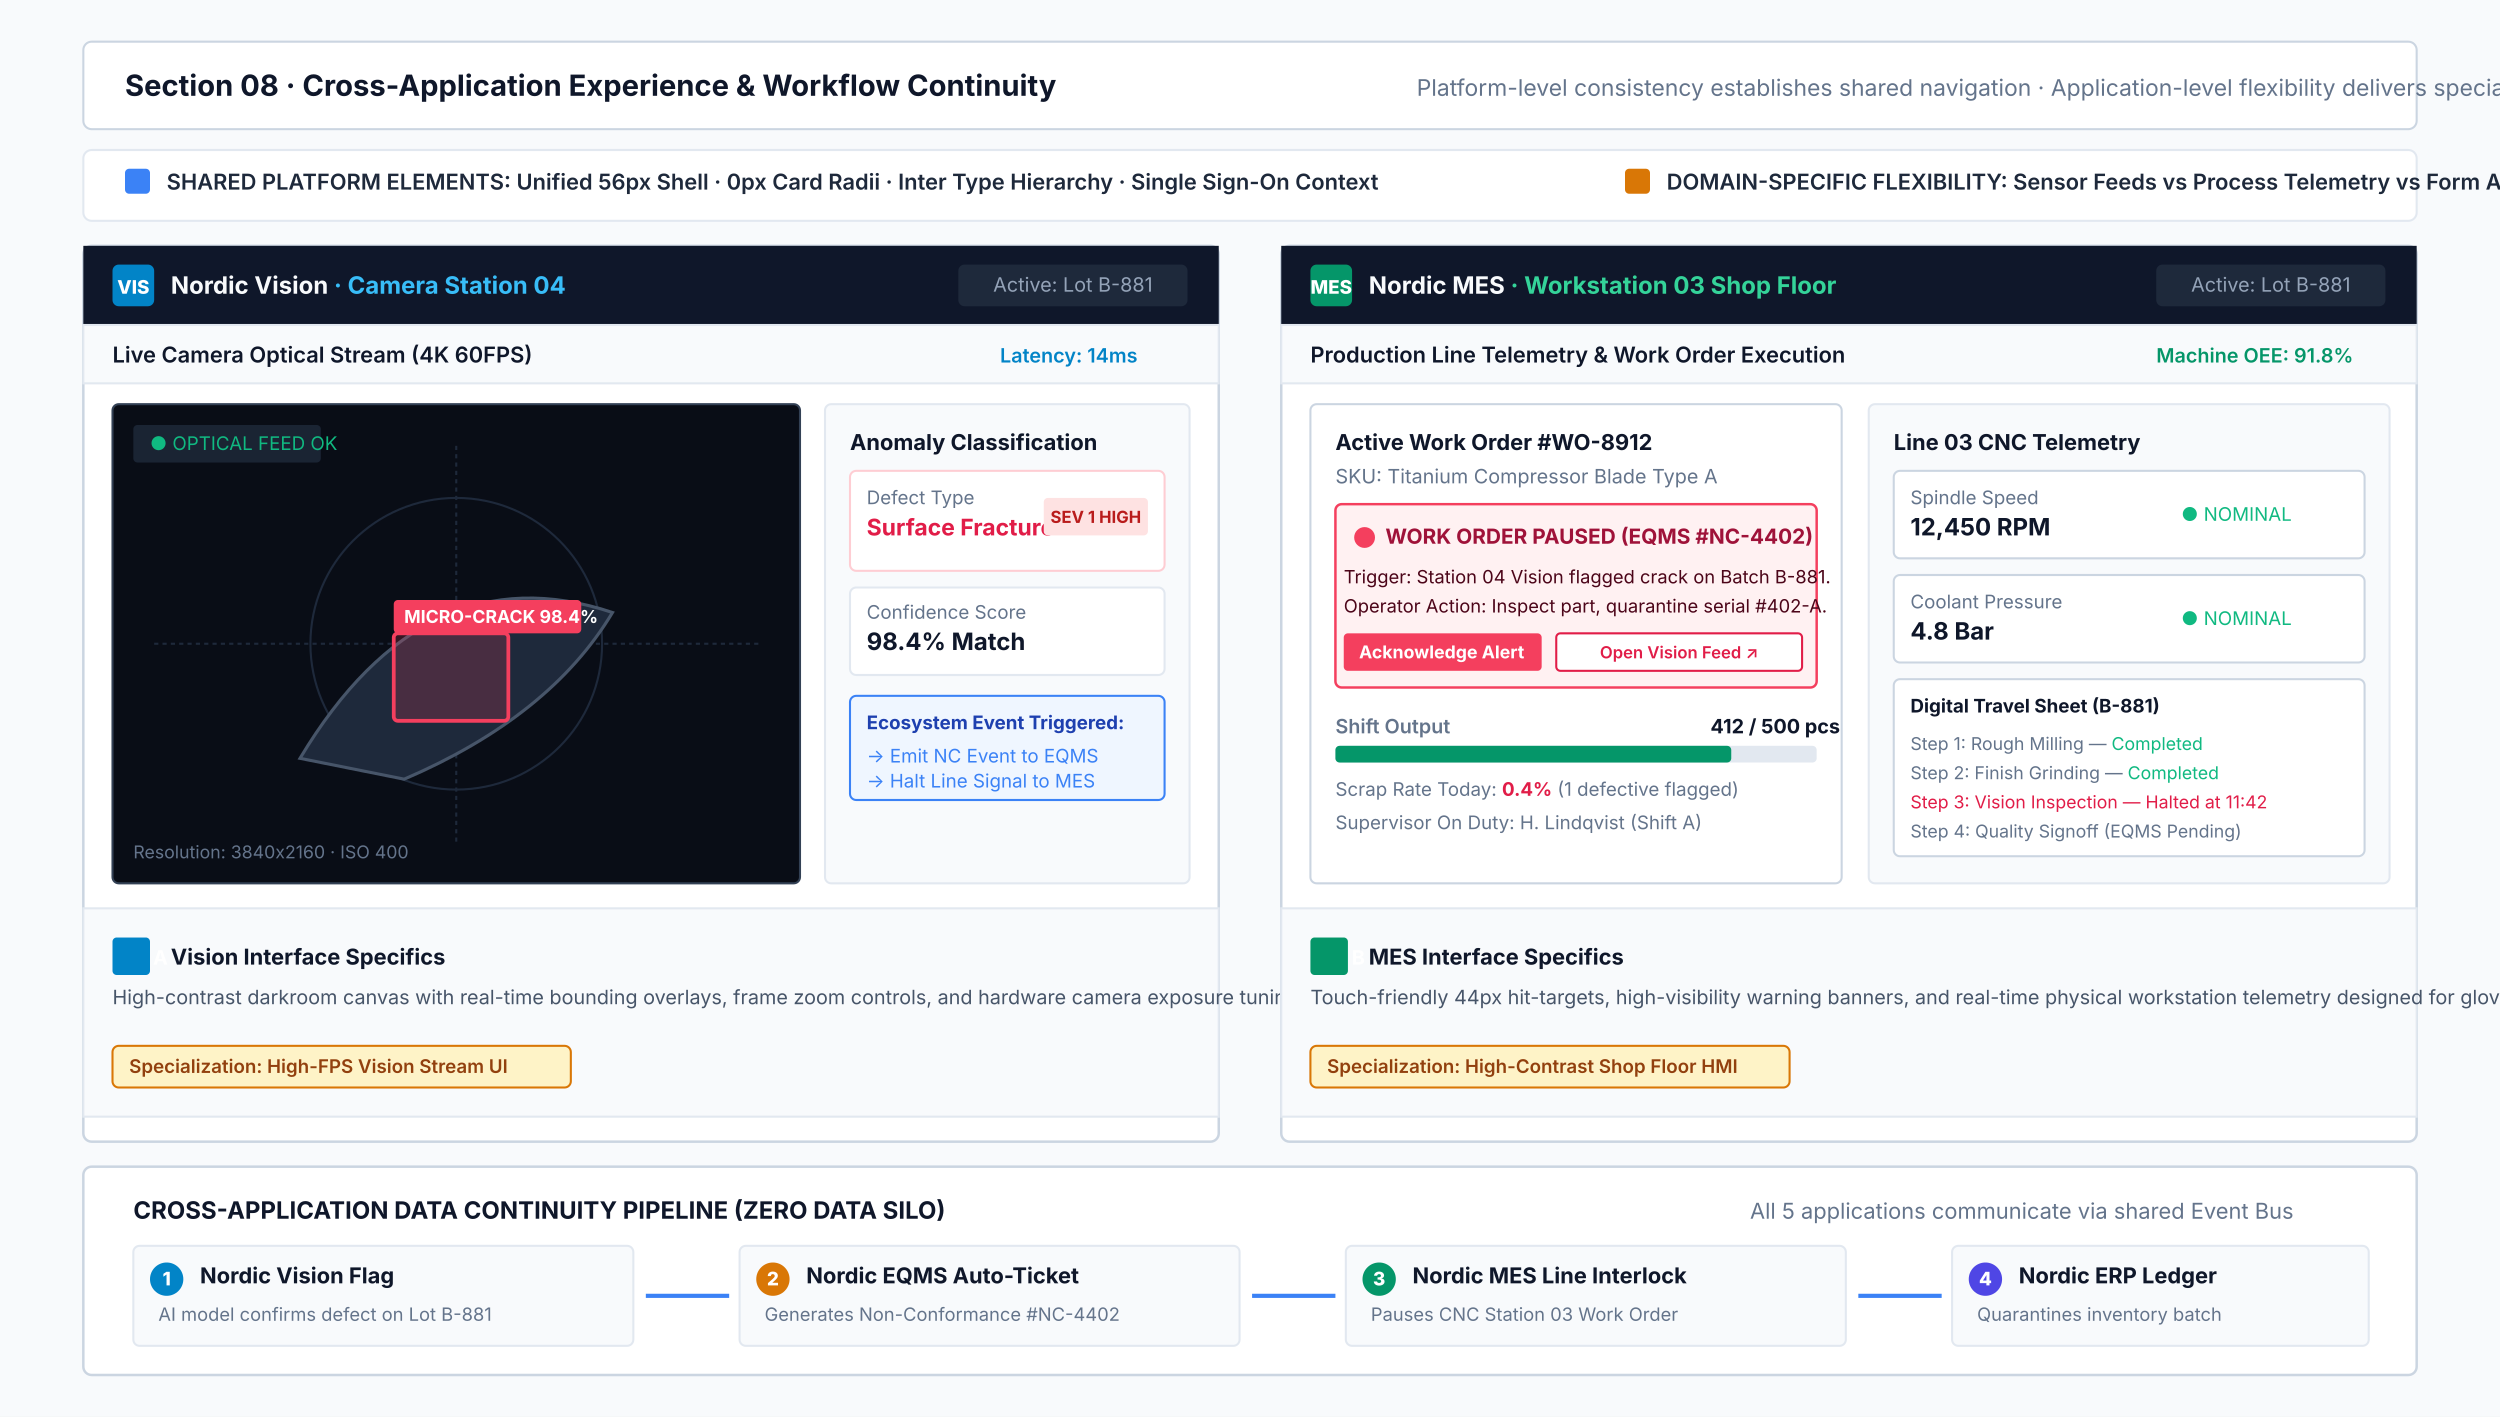
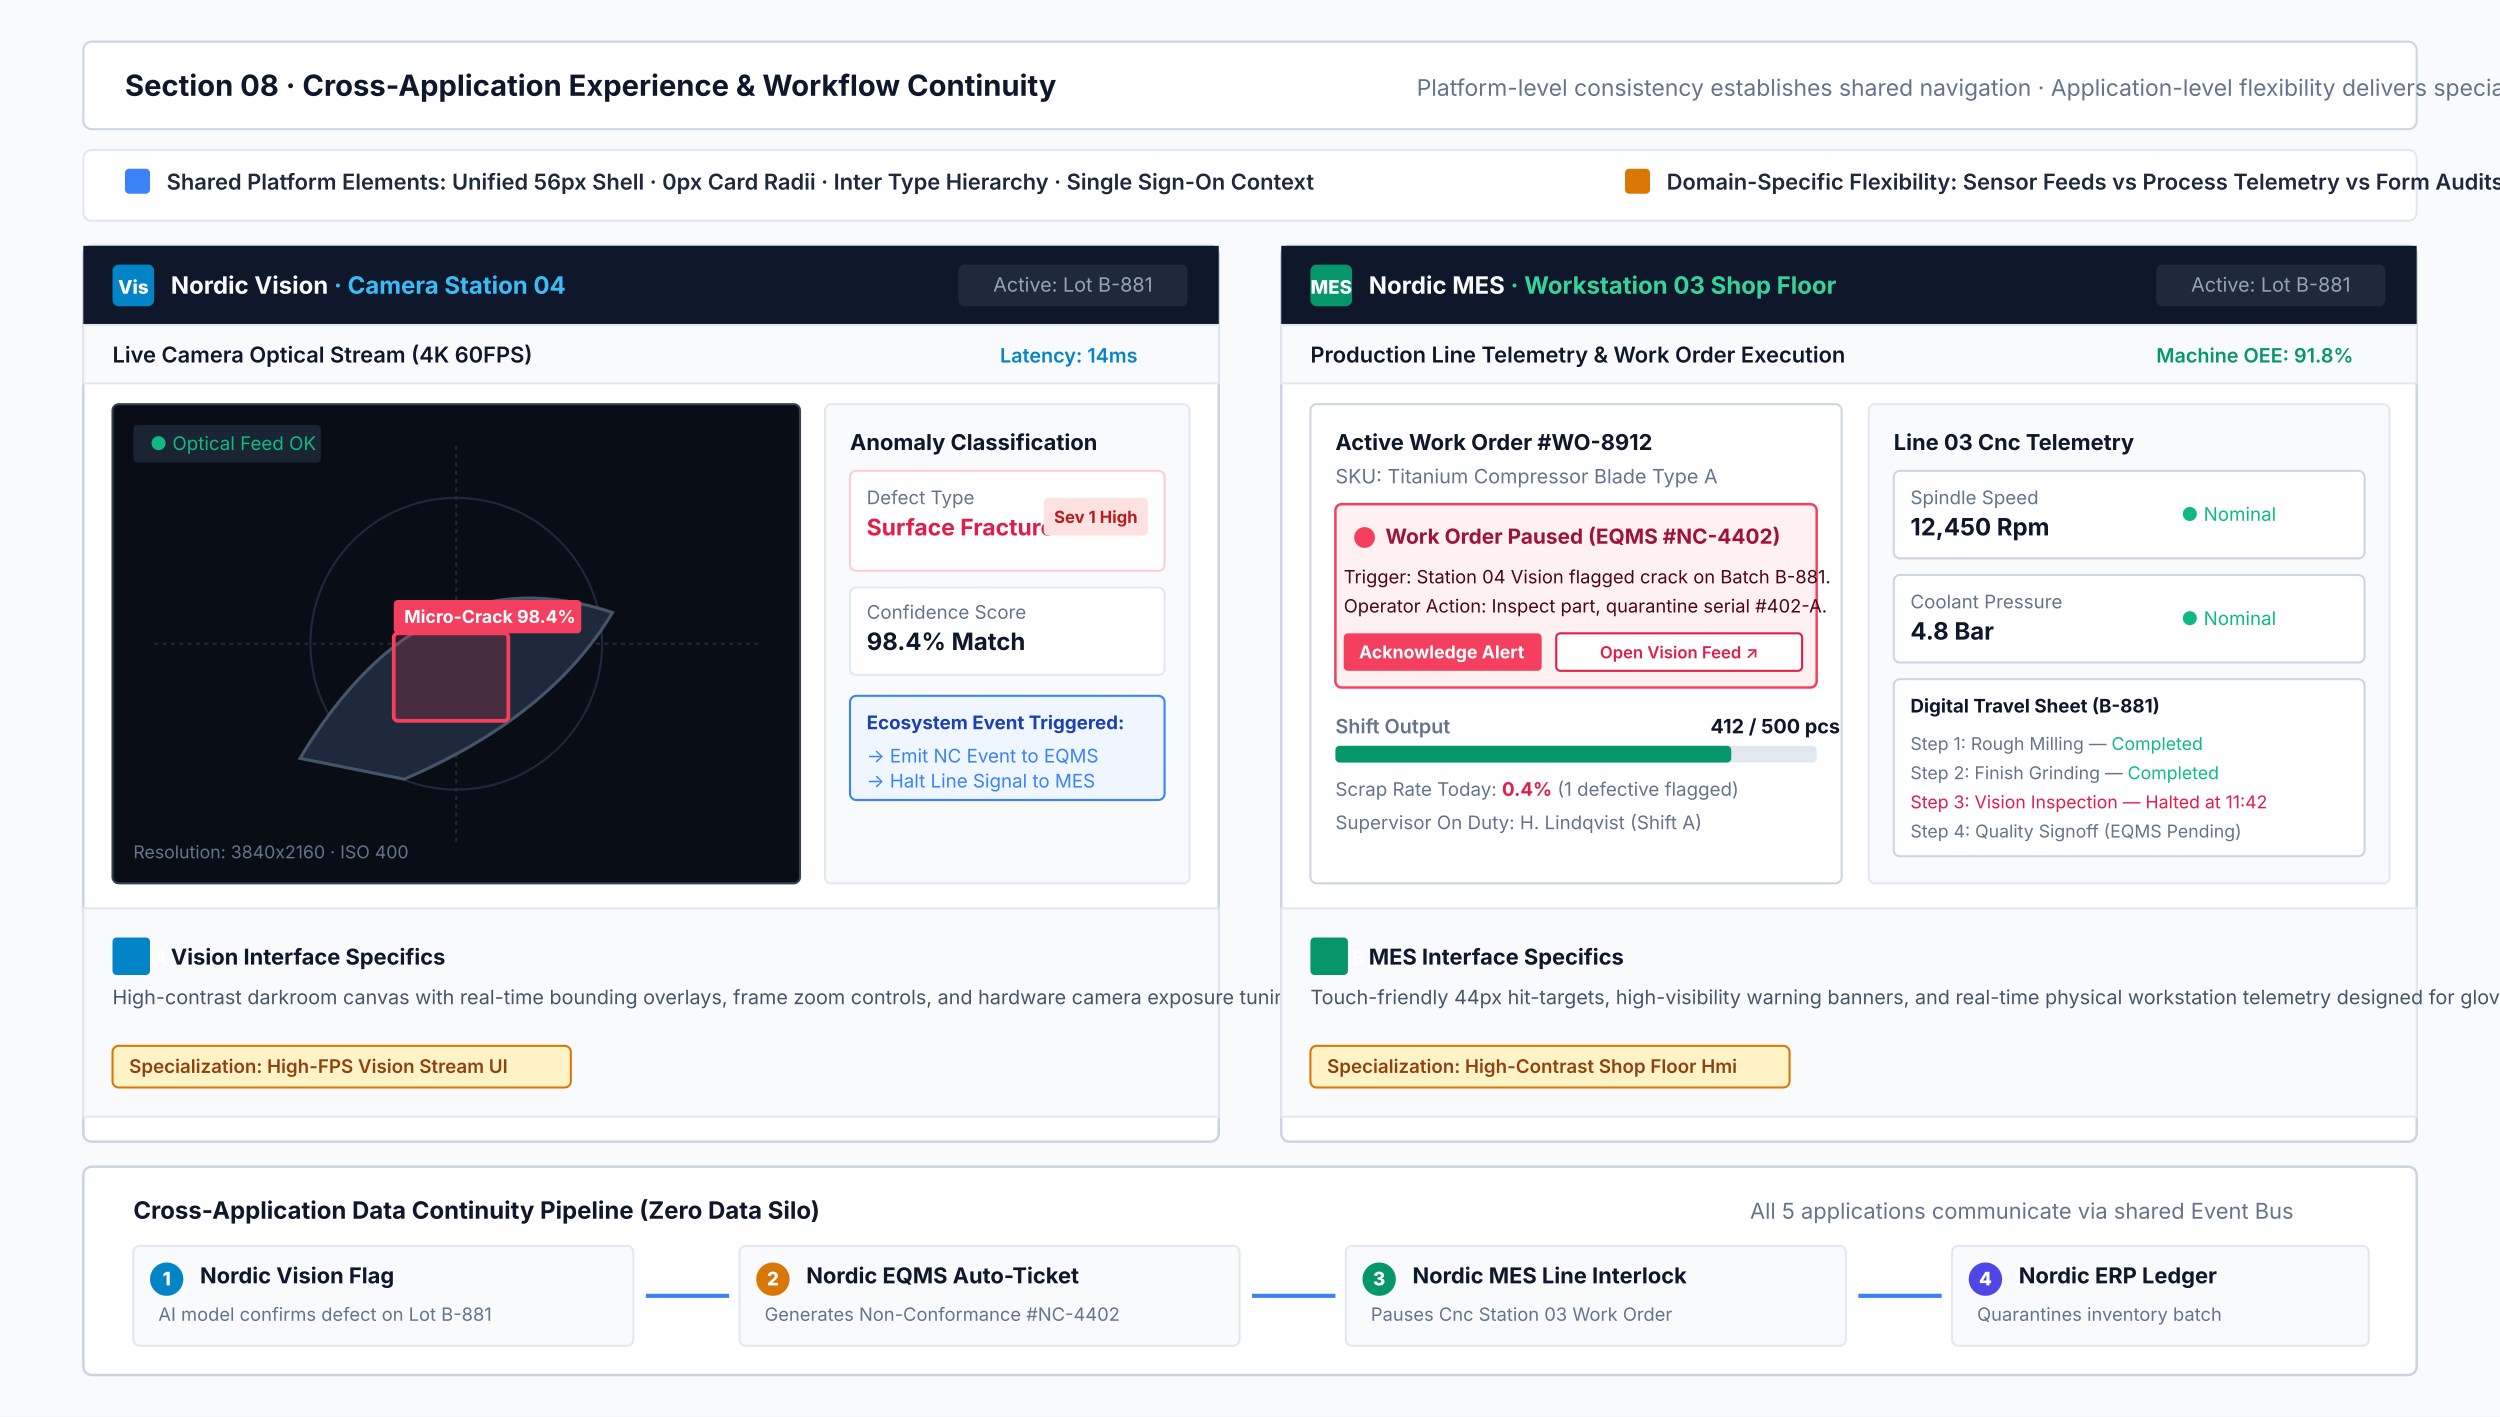
<svg xmlns="http://www.w3.org/2000/svg" viewBox="0 0 1200 680" width="100%" height="100%">
  <defs>
    <style>
      .bg { fill: #f8fafc; }
      .font-sans { font-family: -apple-system, BlinkMacSystemFont, "Inter", "Segoe UI", sans-serif; }
      .app-window { fill: #ffffff; stroke: #cbd5e1; stroke-width: 1.2; rx: 4; }
      .window-header { fill: #0f172a; }
      .panel-dark { fill: #0b1120; stroke: #1e293b; stroke-width: 1; rx: 3; }
      .panel-light { fill: #f1f5f9; stroke: #e2e8f0; stroke-width: 1; rx: 3; }
      .tag-vision { fill: #0284c7; }
      .tag-mes { fill: #059669; }
      .tag-eqms { fill: #d97706; }
      .connector-line { stroke: #0284c7; stroke-width: 2.5; stroke-dasharray: 6 4; fill: none; }
      .flow-card { fill: #ffffff; stroke: #0284c7; stroke-width: 1.5; rx: 4; filter: drop-shadow(0 4px 6px rgba(0,0,0,0.06)); }
      .shared-badge { fill: #eff6ff; stroke: #3b82f6; stroke-width: 1; rx: 3; }
      .diff-badge { fill: #fef3c7; stroke: #d97706; stroke-width: 1; rx: 3; }
    </style>
  </defs>
  <rect width="1200" height="680" class="bg" />
  <rect x="40" y="20" width="1120" height="42" fill="#ffffff" stroke="#cbd5e1" stroke-width="1" rx="4" />
  <text x="60" y="46" class="font-sans" font-size="14px" font-weight="700" fill="#0f172a">Section 08 · Cross-Application Experience &amp; Workflow Continuity</text>
  <text x="680" y="46" class="font-sans" font-size="11px" fill="#64748b">Platform-level consistency establishes shared navigation · Application-level flexibility delivers specialized depth</text>
  <g transform="translate(40, 72)">
    <rect width="1120" height="34" fill="#ffffff" stroke="#e2e8f0" stroke-width="1" rx="4" />
    <g transform="translate(20, 9)">
      <rect width="12" height="12" rx="2" fill="#3b82f6" />
-       <text x="20" y="10" class="font-sans" font-size="10.5px" font-weight="600" fill="#1e293b">SHARED PLATFORM ELEMENTS: Unified 56px Shell · 0px Card Radii · Inter Type Hierarchy · Single Sign-On Context</text>
+       <text x="20" y="10" class="font-sans" font-size="10.5px" font-weight="600" fill="#1e293b">Shared Platform Elements: Unified 56px Shell · 0px Card Radii · Inter Type Hierarchy · Single Sign-On Context</text>
    </g>
    <g transform="translate(740, 9)">
      <rect width="12" height="12" rx="2" fill="#d97706" />
-       <text x="20" y="10" class="font-sans" font-size="10.5px" font-weight="600" fill="#1e293b">DOMAIN-SPECIFIC FLEXIBILITY: Sensor Feeds vs Process Telemetry vs Form Audits</text>
+       <text x="20" y="10" class="font-sans" font-size="10.5px" font-weight="600" fill="#1e293b">Domain-Specific Flexibility: Sensor Feeds vs Process Telemetry vs Form Audits</text>
    </g>
  </g>
  <g transform="translate(40, 118)">
    <rect width="545" height="430" class="app-window" />
    <rect width="545" height="38" class="window-header" rx="4 4 0 0" />
    <rect x="14" y="9" width="20" height="20" rx="3" fill="#0284c7" />
-     <text x="24" y="23" text-anchor="middle" class="font-sans" font-size="9px" font-weight="800" fill="#ffffff">VIS</text>
+     <text x="24" y="23" text-anchor="middle" class="font-sans" font-size="9px" font-weight="800" fill="#ffffff">Vis</text>
    <text x="42" y="23" class="font-sans" font-size="11.5px" font-weight="700" fill="#f8fafc">Nordic Vision <tspan fill="#38bdf8">· Camera Station 04</tspan>
    </text>
    <rect x="420" y="9" width="110" height="20" rx="3" fill="#1e293b" />
    <text x="475" y="22" text-anchor="middle" class="font-sans" font-size="9.5px" fill="#94a3b8">Active: Lot B-881</text>
    <rect y="38" width="545" height="28" fill="#f8fafc" stroke="#e2e8f0" stroke-width="1" />
    <text x="14" y="56" class="font-sans" font-size="10.5px" font-weight="600" fill="#0f172a">Live Camera Optical Stream (4K 60FPS)</text>
    <text x="440" y="56" class="font-sans" font-size="9.5px" font-weight="600" fill="#0284c7">Latency: 14ms</text>
    <g transform="translate(14, 76)">
      <rect width="330" height="230" fill="#090d16" stroke="#334155" stroke-width="1" rx="3" />
      <line x1="165" y1="20" x2="165" y2="210" stroke="#1e293b" stroke-dasharray="2 2" />
      <line x1="20" y1="115" x2="310" y2="115" stroke="#1e293b" stroke-dasharray="2 2" />
      <circle cx="165" cy="115" r="70" stroke="#1e293b" stroke-width="1" fill="none" />
      <path d="M 90 170 Q 150 70 240 100 Q 210 150 140 180 Z" fill="#1e293b" stroke="#475569" stroke-width="1.5" />
      <rect x="135" y="110" width="55" height="42" fill="rgba(244, 63, 94, 0.2)" stroke="#f43f5e" stroke-width="1.8" rx="2" />
      <rect x="135" y="94" width="90" height="16" fill="#f43f5e" rx="2" />
-       <text x="140" y="105" class="font-sans" font-size="8.5px" font-weight="700" fill="#ffffff">MICRO-CRACK 98.4%</text>
+       <text x="140" y="105" class="font-sans" font-size="8.5px" font-weight="700" fill="#ffffff">Micro-Crack 98.4%</text>
      <rect x="10" y="10" width="90" height="18" fill="#1e293b" opacity="0.8" rx="2" />
-       <text x="18" y="22" class="font-sans" font-size="9px" fill="#10b981">● OPTICAL FEED OK</text>
+       <text x="18" y="22" class="font-sans" font-size="9px" fill="#10b981">● Optical Feed OK</text>
      <text x="10" y="218" class="font-sans" font-size="8.5px" fill="#64748b">Resolution: 3840x2160 · ISO 400</text>
      <g transform="translate(342, 0)">
        <rect width="175" height="230" fill="#f8fafc" stroke="#e2e8f0" stroke-width="1" rx="3" />
        <text x="12" y="22" class="font-sans" font-size="10.5px" font-weight="700" fill="#0f172a">Anomaly Classification</text>
        <rect x="12" y="32" width="151" height="48" fill="#ffffff" stroke="#fecdd3" stroke-width="1" rx="3" />
        <text x="20" y="48" class="font-sans" font-size="9px" fill="#64748b">Defect Type</text>
        <text x="20" y="63" class="font-sans" font-size="11px" font-weight="700" fill="#e11d48">Surface Fracture</text>
        <rect x="105" y="45" width="50" height="18" rx="2" fill="#fee2e2" />
-         <text x="130" y="57" text-anchor="middle" class="font-sans" font-size="8px" font-weight="700" fill="#b91c1c">SEV 1 HIGH</text>
+         <text x="130" y="57" text-anchor="middle" class="font-sans" font-size="8px" font-weight="700" fill="#b91c1c">Sev 1 High</text>
        <rect x="12" y="88" width="151" height="42" fill="#ffffff" stroke="#e2e8f0" stroke-width="1" rx="3" />
        <text x="20" y="103" class="font-sans" font-size="9px" fill="#64748b">Confidence Score</text>
        <text x="20" y="118" class="font-sans" font-size="11.5px" font-weight="700" fill="#0f172a">98.4% Match</text>
        <rect x="12" y="140" width="151" height="50" fill="#eff6ff" stroke="#3b82f6" stroke-width="1" rx="3" />
        <text x="20" y="156" class="font-sans" font-size="9px" font-weight="700" fill="#1e40af">Ecosystem Event Triggered:</text>
        <text x="20" y="172" class="font-sans" font-size="9px" fill="#3b82f6">→ Emit NC Event to EQMS</text>
        <text x="20" y="184" class="font-sans" font-size="9px" fill="#3b82f6">→ Halt Line Signal to MES</text>
      </g>
    </g>
    <rect y="318" width="545" height="100" fill="#f8fafc" stroke="#e2e8f0" stroke-width="1" />
    <g transform="translate(14, 332)">
      <rect width="18" height="18" rx="2" fill="#0284c7" />
      <text x="23" y="13" text-anchor="middle" class="font-sans" font-size="9.5px" font-weight="700" fill="#ffffff">A</text>
      <text x="28" y="13" class="font-sans" font-size="10.5px" font-weight="700" fill="#0f172a">Vision Interface Specifics</text>
      <text x="0" y="32" class="font-sans" font-size="9.5px" fill="#475569">High-contrast darkroom canvas with real-time bounding overlays, frame zoom controls, and hardware camera exposure tuning. Optimized for cleanroom optics technicians.</text>
      <rect x="0" y="52" width="220" height="20" class="diff-badge" />
      <text x="8" y="65" class="font-sans" font-size="9px" font-weight="600" fill="#92400e">Specialization: High-FPS Vision Stream UI</text>
    </g>
  </g>
  <g transform="translate(615, 118)">
    <rect width="545" height="430" class="app-window" />
    <rect width="545" height="38" class="window-header" rx="4 4 0 0" />
    <rect x="14" y="9" width="20" height="20" rx="3" fill="#059669" />
    <text x="24" y="23" text-anchor="middle" class="font-sans" font-size="9px" font-weight="800" fill="#ffffff">MES</text>
    <text x="42" y="23" class="font-sans" font-size="11.5px" font-weight="700" fill="#f8fafc">Nordic MES <tspan fill="#34d399">· Workstation 03 Shop Floor</tspan>
    </text>
    <rect x="420" y="9" width="110" height="20" rx="3" fill="#1e293b" />
    <text x="475" y="22" text-anchor="middle" class="font-sans" font-size="9.5px" fill="#94a3b8">Active: Lot B-881</text>
    <rect y="38" width="545" height="28" fill="#f8fafc" stroke="#e2e8f0" stroke-width="1" />
    <text x="14" y="56" class="font-sans" font-size="10.5px" font-weight="600" fill="#0f172a">Production Line Telemetry &amp; Work Order Execution</text>
    <text x="420" y="56" class="font-sans" font-size="9.5px" font-weight="600" fill="#059669">Machine OEE: 91.8%</text>
    <g transform="translate(14, 76)">
      <g transform="translate(0, 0)">
        <rect width="255" height="230" fill="#ffffff" stroke="#cbd5e1" stroke-width="1" rx="3" />
        <text x="12" y="22" class="font-sans" font-size="10.5px" font-weight="700" fill="#0f172a">Active Work Order #WO-8912</text>
        <text x="12" y="38" class="font-sans" font-size="9.5px" fill="#64748b">SKU: Titanium Compressor Blade Type A</text>
        <rect x="12" y="48" width="231" height="88" fill="#fff1f2" stroke="#f43f5e" stroke-width="1.2" rx="3" />
        <circle cx="26" cy="64" r="5" fill="#f43f5e" />
-         <text x="36" y="67" class="font-sans" font-size="10px" font-weight="700" fill="#9f1239">WORK ORDER PAUSED (EQMS #NC-4402)</text>
+         <text x="36" y="67" class="font-sans" font-size="10px" font-weight="700" fill="#9f1239">Work Order Paused (EQMS #NC-4402)</text>
        <text x="16" y="86" class="font-sans" font-size="8.8px" fill="#4c0519">Trigger: Station 04 Vision flagged crack on Batch B-881.</text>
        <text x="16" y="100" class="font-sans" font-size="8.8px" fill="#4c0519">Operator Action: Inspect part, quarantine serial #402-A.</text>
        <rect x="16" y="110" width="95" height="18" fill="#f43f5e" rx="2" />
        <text x="63" y="122" text-anchor="middle" class="font-sans" font-size="8.5px" font-weight="700" fill="#ffffff">Acknowledge Alert</text>
        <rect x="118" y="110" width="118" height="18" fill="#ffffff" stroke="#e11d48" stroke-width="1" rx="2" />
        <text x="177" y="122" text-anchor="middle" class="font-sans" font-size="8px" font-weight="600" fill="#e11d48">Open Vision Feed ↗</text>
        <g transform="translate(12, 146)">
          <text x="0" y="12" class="font-sans" font-size="9.5px" font-weight="600" fill="#64748b">Shift Output</text>
          <text x="180" y="12" class="font-sans" font-size="9.5px" font-weight="700" fill="#0f172a">412 / 500 pcs</text>
          <rect y="18" width="231" height="8" fill="#e2e8f0" rx="2" />
          <rect y="18" width="190" height="8" fill="#059669" rx="2" />
          <text x="0" y="42" class="font-sans" font-size="9px" fill="#64748b">Scrap Rate Today: <tspan font-weight="700" fill="#e11d48">0.4%</tspan> (1 defective flagged)</text>
          <text x="0" y="58" class="font-sans" font-size="9px" fill="#64748b">Supervisor On Duty: H. Lindqvist (Shift A)</text>
        </g>
      </g>
      <g transform="translate(268, 0)">
        <rect width="250" height="230" fill="#f8fafc" stroke="#e2e8f0" stroke-width="1" rx="3" />
-         <text x="12" y="22" class="font-sans" font-size="10.5px" font-weight="700" fill="#0f172a">Line 03 CNC Telemetry</text>
+         <text x="12" y="22" class="font-sans" font-size="10.5px" font-weight="700" fill="#0f172a">Line 03 Cnc Telemetry</text>
        <rect x="12" y="32" width="226" height="42" fill="#ffffff" stroke="#cbd5e1" stroke-width="1" rx="3" />
        <text x="20" y="48" class="font-sans" font-size="9px" fill="#64748b">Spindle Speed</text>
-         <text x="20" y="63" class="font-sans" font-size="11.5px" font-weight="700" fill="#0f172a">12,450 RPM</text>
-         <text x="150" y="56" class="font-sans" font-size="9px" fill="#10b981">● NOMINAL</text>
+         <text x="20" y="63" class="font-sans" font-size="11.5px" font-weight="700" fill="#0f172a">12,450 Rpm</text>
+         <text x="150" y="56" class="font-sans" font-size="9px" fill="#10b981">● Nominal</text>
        <rect x="12" y="82" width="226" height="42" fill="#ffffff" stroke="#cbd5e1" stroke-width="1" rx="3" />
        <text x="20" y="98" class="font-sans" font-size="9px" fill="#64748b">Coolant Pressure</text>
        <text x="20" y="113" class="font-sans" font-size="11.5px" font-weight="700" fill="#0f172a">4.8 Bar</text>
-         <text x="150" y="106" class="font-sans" font-size="9px" fill="#10b981">● NOMINAL</text>
+         <text x="150" y="106" class="font-sans" font-size="9px" fill="#10b981">● Nominal</text>
        <rect x="12" y="132" width="226" height="85" fill="#ffffff" stroke="#cbd5e1" stroke-width="1" rx="3" />
        <text x="20" y="148" class="font-sans" font-size="9px" font-weight="700" fill="#0f172a">Digital Travel Sheet (B-881)</text>
        <text x="20" y="166" class="font-sans" font-size="8.5px" fill="#64748b">Step 1: Rough Milling — <tspan fill="#10b981">Completed</tspan>
        </text>
        <text x="20" y="180" class="font-sans" font-size="8.5px" fill="#64748b">Step 2: Finish Grinding — <tspan fill="#10b981">Completed</tspan>
        </text>
        <text x="20" y="194" class="font-sans" font-size="8.5px" fill="#e11d48">Step 3: Vision Inspection — Halted at 11:42</text>
        <text x="20" y="208" class="font-sans" font-size="8.5px" fill="#64748b">Step 4: Quality Signoff (EQMS Pending)</text>
      </g>
    </g>
    <rect y="318" width="545" height="100" fill="#f8fafc" stroke="#e2e8f0" stroke-width="1" />
    <g transform="translate(14, 332)">
      <rect width="18" height="18" rx="2" fill="#059669" />
      <text x="23" y="13" text-anchor="middle" class="font-sans" font-size="9.5px" font-weight="700" fill="#ffffff">B</text>
      <text x="28" y="13" class="font-sans" font-size="10.5px" font-weight="700" fill="#0f172a">MES Interface Specifics</text>
      <text x="0" y="32" class="font-sans" font-size="9.5px" fill="#475569">Touch-friendly 44px hit-targets, high-visibility warning banners, and real-time physical workstation telemetry designed for gloved factory operators standing on concrete floors.</text>
      <rect x="0" y="52" width="230" height="20" class="diff-badge" />
-       <text x="8" y="65" class="font-sans" font-size="9px" font-weight="600" fill="#92400e">Specialization: High-Contrast Shop Floor HMI</text>
+       <text x="8" y="65" class="font-sans" font-size="9px" font-weight="600" fill="#92400e">Specialization: High-Contrast Shop Floor Hmi</text>
    </g>
  </g>
  <g transform="translate(40, 560)">
    <rect width="1120" height="100" fill="#ffffff" stroke="#cbd5e1" stroke-width="1.2" rx="4" />
-     <text x="24" y="25" class="font-sans" font-size="11.5px" font-weight="700" fill="#0f172a">CROSS-APPLICATION DATA CONTINUITY PIPELINE (ZERO DATA SILO)</text>
+     <text x="24" y="25" class="font-sans" font-size="11.5px" font-weight="700" fill="#0f172a">Cross-Application Data Continuity Pipeline (Zero Data Silo)</text>
    <text x="800" y="25" class="font-sans" font-size="10.5px" fill="#64748b">All 5 applications communicate via shared Event Bus</text>
    <g transform="translate(24, 38)">
      <rect width="240" height="48" fill="#f8fafc" stroke="#e2e8f0" stroke-width="1" rx="3" />
      <circle cx="16" cy="16" r="8" fill="#0284c7" />
      <text x="16" y="19" text-anchor="middle" class="font-sans" font-size="9px" font-weight="800" fill="#ffffff">1</text>
      <text x="32" y="18" class="font-sans" font-size="10.5px" font-weight="700" fill="#0f172a">Nordic Vision Flag</text>
      <text x="12" y="36" class="font-sans" font-size="8.8px" fill="#64748b">AI model confirms defect on Lot B-881</text>
    </g>
    <path d="M 270 62 L 310 62" stroke="#3b82f6" stroke-width="2" marker-end="url(#arrow)" fill="none" />
    <g transform="translate(315, 38)">
      <rect width="240" height="48" fill="#f8fafc" stroke="#e2e8f0" stroke-width="1" rx="3" />
      <circle cx="16" cy="16" r="8" fill="#d97706" />
      <text x="16" y="19" text-anchor="middle" class="font-sans" font-size="9px" font-weight="800" fill="#ffffff">2</text>
      <text x="32" y="18" class="font-sans" font-size="10.5px" font-weight="700" fill="#0f172a">Nordic EQMS Auto-Ticket</text>
      <text x="12" y="36" class="font-sans" font-size="8.8px" fill="#64748b">Generates Non-Conformance #NC-4402</text>
    </g>
    <path d="M 561 62 L 601 62" stroke="#3b82f6" stroke-width="2" fill="none" />
    <g transform="translate(606, 38)">
      <rect width="240" height="48" fill="#f8fafc" stroke="#e2e8f0" stroke-width="1" rx="3" />
      <circle cx="16" cy="16" r="8" fill="#059669" />
      <text x="16" y="19" text-anchor="middle" class="font-sans" font-size="9px" font-weight="800" fill="#ffffff">3</text>
      <text x="32" y="18" class="font-sans" font-size="10.5px" font-weight="700" fill="#0f172a">Nordic MES Line Interlock</text>
-       <text x="12" y="36" class="font-sans" font-size="8.8px" fill="#64748b">Pauses CNC Station 03 Work Order</text>
+       <text x="12" y="36" class="font-sans" font-size="8.8px" fill="#64748b">Pauses Cnc Station 03 Work Order</text>
    </g>
    <path d="M 852 62 L 892 62" stroke="#3b82f6" stroke-width="2" fill="none" />
    <g transform="translate(897, 38)">
      <rect width="200" height="48" fill="#f8fafc" stroke="#e2e8f0" stroke-width="1" rx="3" />
      <circle cx="16" cy="16" r="8" fill="#4f46e5" />
      <text x="16" y="19" text-anchor="middle" class="font-sans" font-size="9px" font-weight="800" fill="#ffffff">4</text>
      <text x="32" y="18" class="font-sans" font-size="10.5px" font-weight="700" fill="#0f172a">Nordic ERP Ledger</text>
      <text x="12" y="36" class="font-sans" font-size="8.8px" fill="#64748b">Quarantines inventory batch</text>
    </g>
  </g>
</svg>
